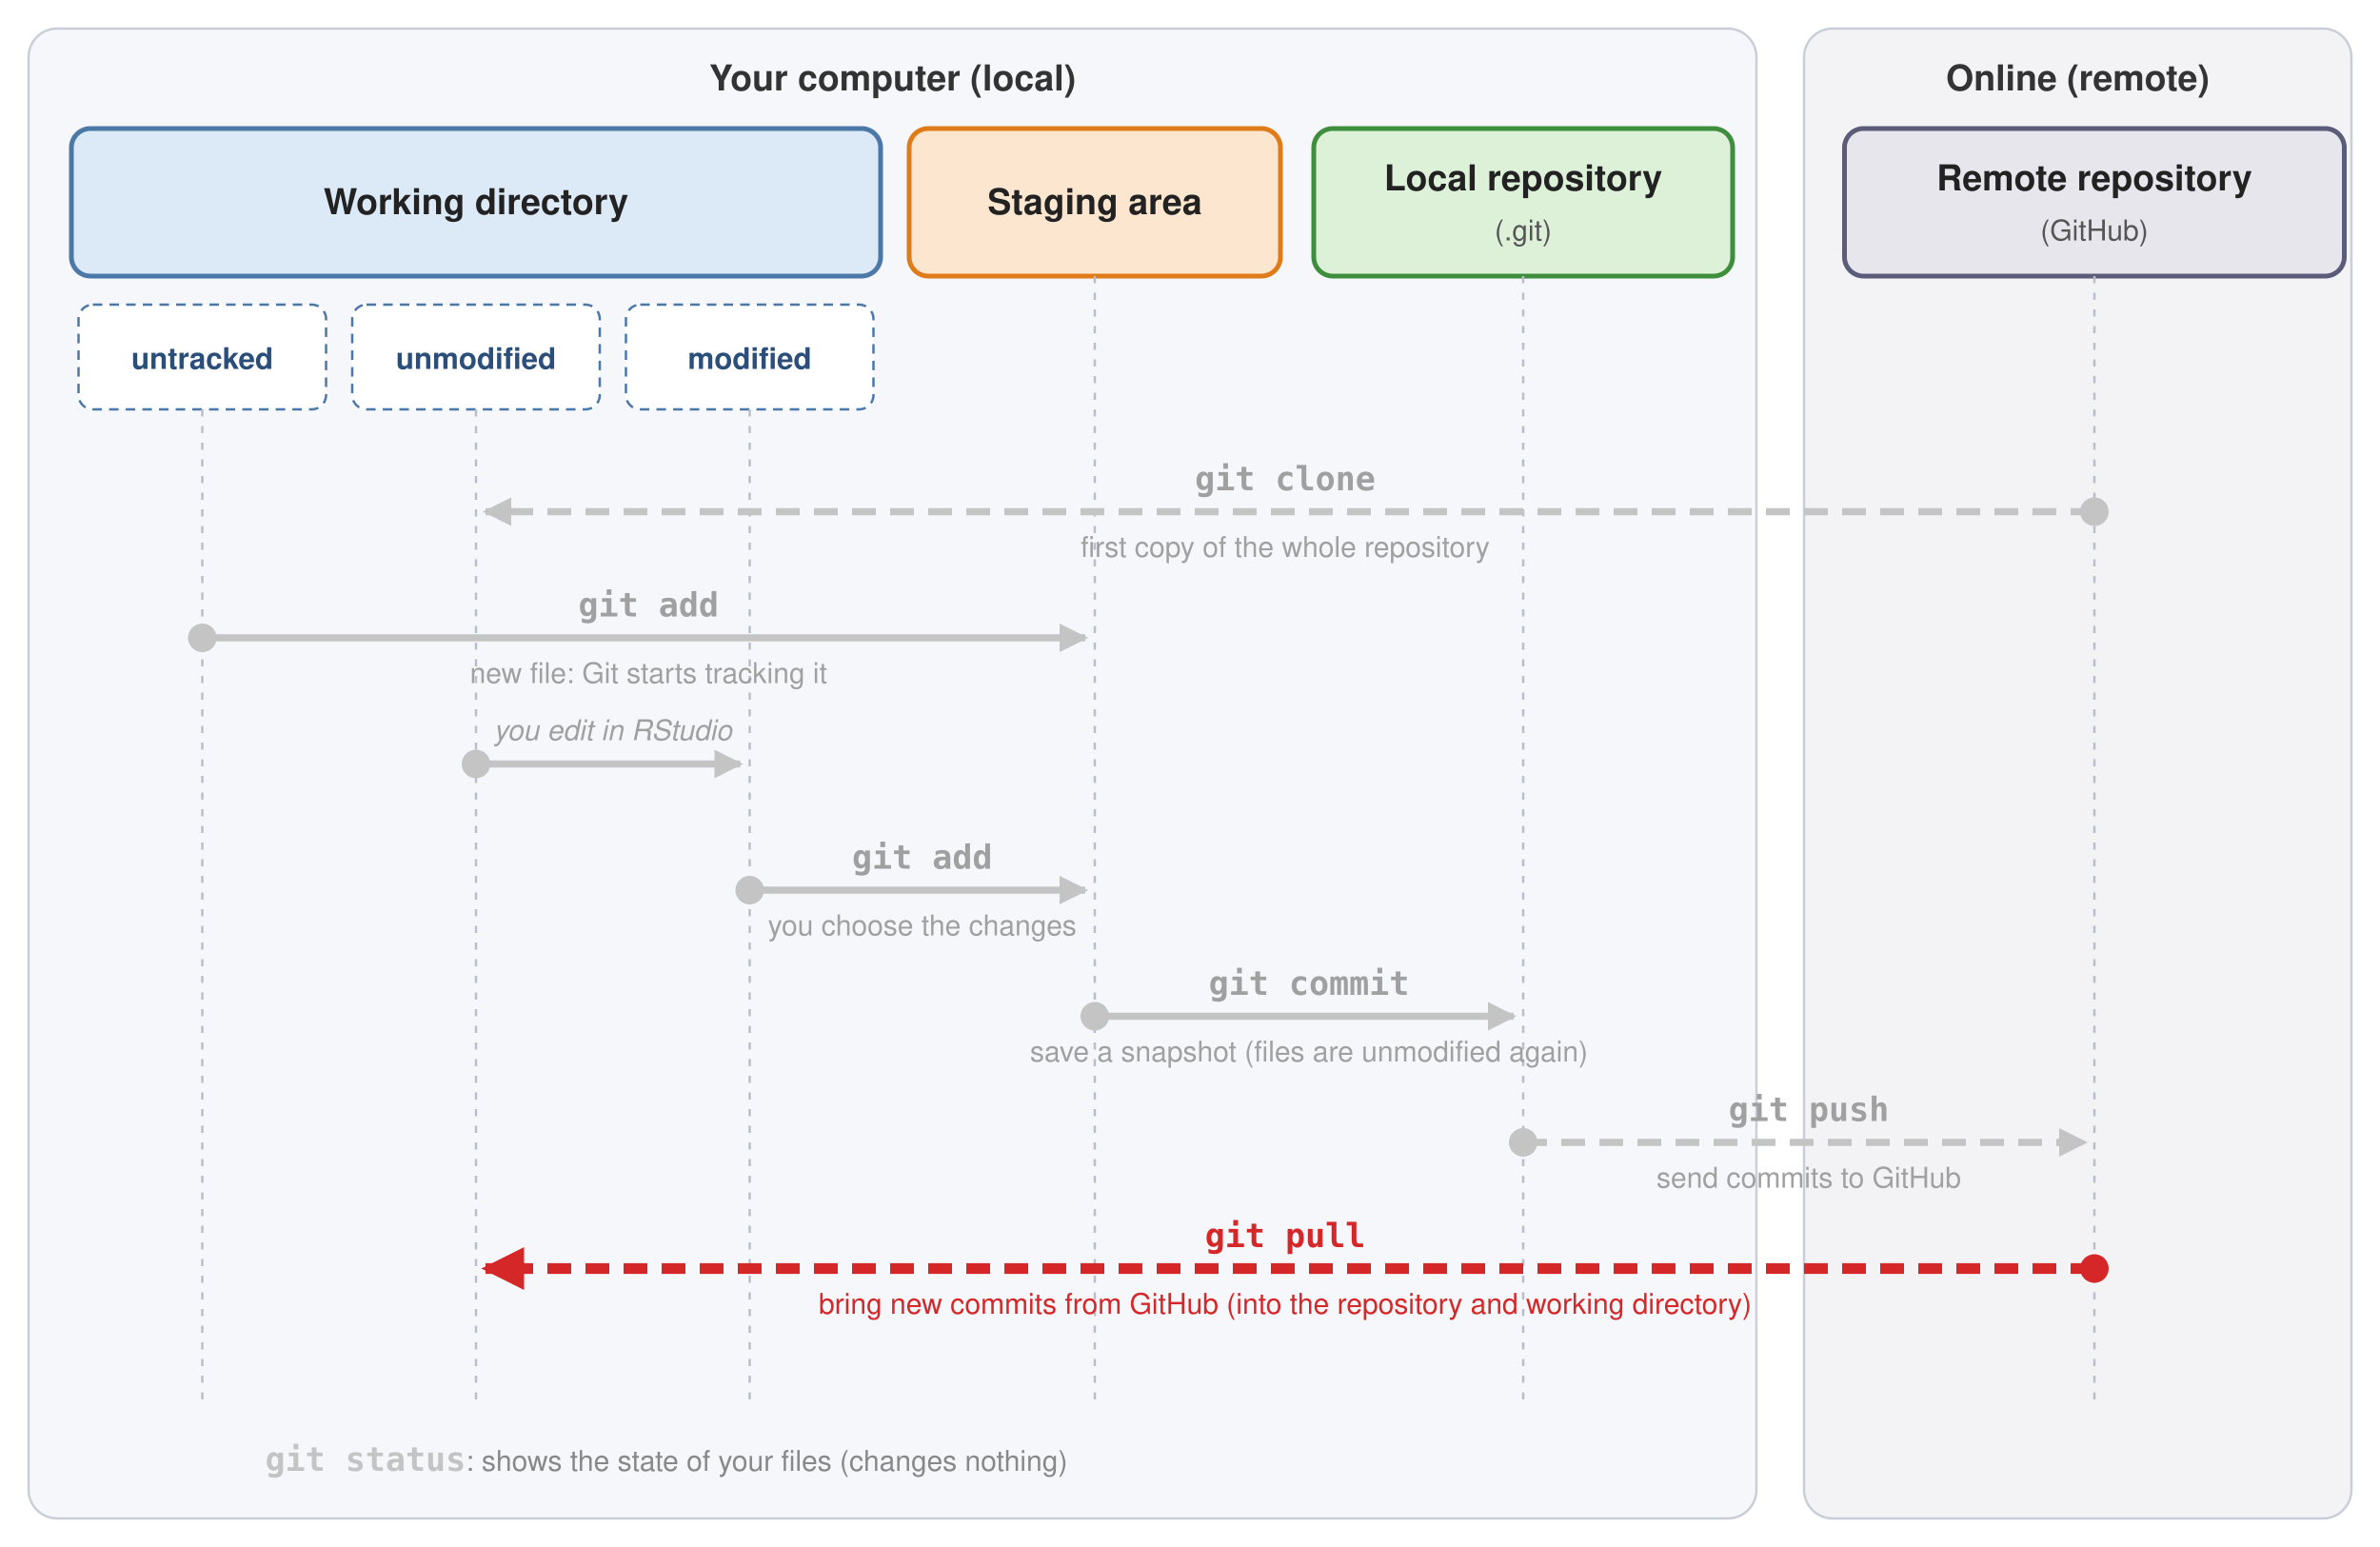
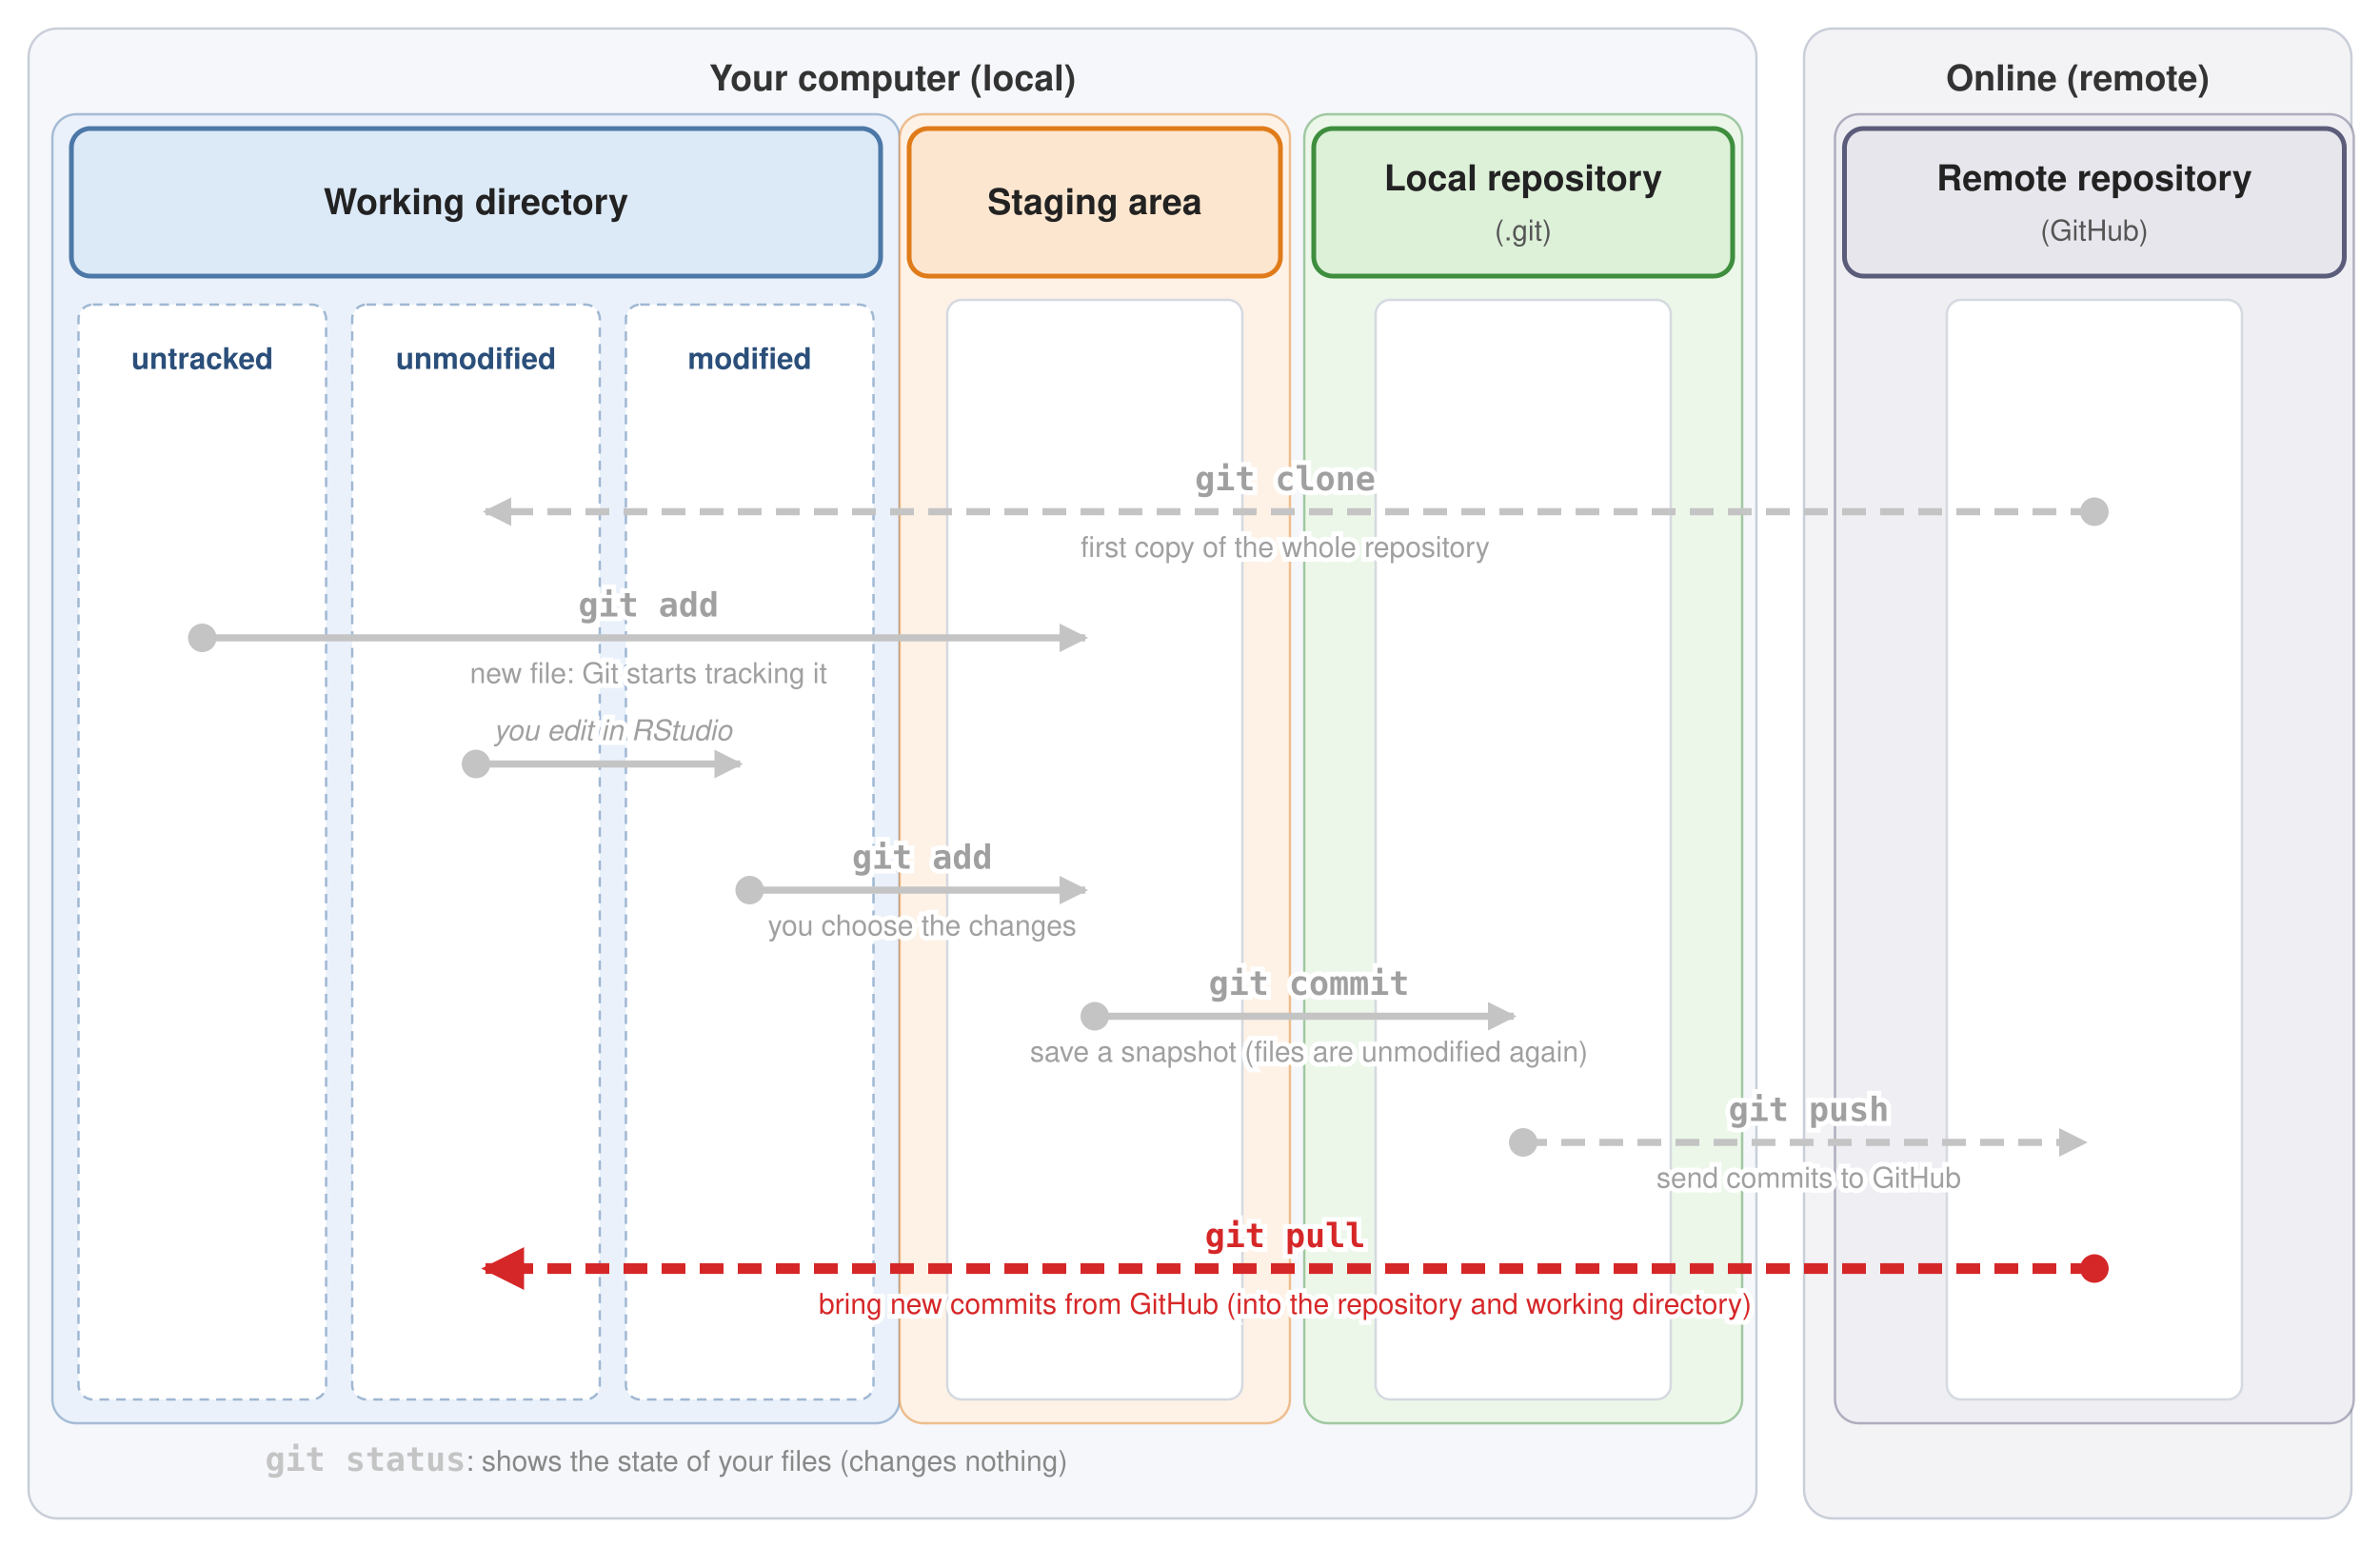
<svg xmlns="http://www.w3.org/2000/svg" width="1000" height="650" viewBox="0 0 1000 650" font-family="Segoe UI, Helvetica, Arial, sans-serif">
  <defs>
    <marker id="mr" viewBox="0 0 10 10" refX="9" refY="5" markerWidth="4" markerHeight="4" orient="auto">
      <path d="M0,0 L10,5 L0,10 z" fill="#D62728" />
    </marker>
    <marker id="ms" viewBox="0 0 10 10" refX="9" refY="5" markerWidth="4" markerHeight="4" orient="auto">
      <path d="M0,0 L10,5 L0,10 z" fill="#C4C4C4" />
    </marker>
    <marker id="mc" viewBox="0 0 10 10" refX="9" refY="5" markerWidth="4" markerHeight="4" orient="auto">
      <path d="M0,0 L10,5 L0,10 z" fill="#333333" />
    </marker>
  </defs>
  <rect width="1000" height="650" fill="white" />
  <rect x="12" y="12" width="726" height="626" rx="12" fill="#F5F7FB" stroke="#C9CED8" />
  <text x="375" y="38" text-anchor="middle" font-size="15" font-weight="600" fill="#333">Your computer (local)</text>
  <rect x="758" y="12" width="230" height="626" rx="12" fill="#F3F3F6" stroke="#C9CED8" />
  <text x="873" y="38" text-anchor="middle" font-size="15" font-weight="600" fill="#333">Online (remote)</text>
+   <rect x="22" y="48" width="356" height="550" rx="10" fill="#EAF1FA" stroke="#4C78A8" stroke-opacity="0.45" />
+   <rect x="378" y="48" width="164" height="550" rx="10" fill="#FEF2E6" stroke="#E07B1A" stroke-opacity="0.45" />
+   <rect x="548" y="48" width="184" height="550" rx="10" fill="#ECF7E9" stroke="#3E8E3E" stroke-opacity="0.45" />
+   <rect x="771" y="48" width="218" height="550" rx="10" fill="#EEEEF3" stroke="#5B5B7A" stroke-opacity="0.45" />
+   <rect x="398" y="126" width="124" height="462" rx="6" fill="white" stroke="#D5D9E0" />
+   <rect x="578" y="126" width="124" height="462" rx="6" fill="white" stroke="#D5D9E0" />
+   <rect x="818" y="126" width="124" height="462" rx="6" fill="white" stroke="#D5D9E0" />
+   <rect x="33" y="128" width="104" height="460" rx="6" fill="white" stroke="#4C78A8" stroke-opacity="0.5" stroke-dasharray="4 3" />
+   <rect x="148" y="128" width="104" height="460" rx="6" fill="white" stroke="#4C78A8" stroke-opacity="0.5" stroke-dasharray="4 3" />
+   <rect x="263" y="128" width="104" height="460" rx="6" fill="white" stroke="#4C78A8" stroke-opacity="0.5" stroke-dasharray="4 3" />
  <rect x="30" y="54" width="340" height="62" rx="8" fill="#DCE9F7" stroke="#4C78A8" stroke-width="2" />
  <text x="200.0" y="90" text-anchor="middle" font-size="15" font-weight="700" fill="#222">Working directory</text>
  <rect x="382" y="54" width="156" height="62" rx="8" fill="#FDE6CF" stroke="#E07B1A" stroke-width="2" />
  <text x="460.0" y="90" text-anchor="middle" font-size="15" font-weight="700" fill="#222">Staging area</text>
  <rect x="552" y="54" width="176" height="62" rx="8" fill="#DDF0D8" stroke="#3E8E3E" stroke-width="2" />
  <text x="640.0" y="80" text-anchor="middle" font-size="15" font-weight="700" fill="#222">Local repository</text>
  <text x="640.0" y="101" text-anchor="middle" font-size="12" fill="#555">(.git)</text>
  <rect x="775" y="54" width="210" height="62" rx="8" fill="#E6E6EC" stroke="#5B5B7A" stroke-width="2" />
  <text x="880.0" y="80" text-anchor="middle" font-size="15" font-weight="700" fill="#222">Remote repository</text>
  <text x="880.0" y="101" text-anchor="middle" font-size="12" fill="#555">(GitHub)</text>
-   <rect x="33" y="128" width="104" height="44" rx="6" fill="white" stroke="#4C78A8" stroke-dasharray="4 3" />
  <text x="85" y="155" text-anchor="middle" font-size="12.5" font-weight="600" fill="#2b4f7a">untracked</text>
-   <rect x="148" y="128" width="104" height="44" rx="6" fill="white" stroke="#4C78A8" stroke-dasharray="4 3" />
  <text x="200" y="155" text-anchor="middle" font-size="12.5" font-weight="600" fill="#2b4f7a">unmodified</text>
-   <rect x="263" y="128" width="104" height="44" rx="6" fill="white" stroke="#4C78A8" stroke-dasharray="4 3" />
  <text x="315" y="155" text-anchor="middle" font-size="12.5" font-weight="600" fill="#2b4f7a">modified</text>
-   <line x1="85" y1="172" x2="85" y2="590" stroke="#B9BFCA" stroke-dasharray="3 4" />
-   <line x1="200" y1="172" x2="200" y2="590" stroke="#B9BFCA" stroke-dasharray="3 4" />
-   <line x1="315" y1="172" x2="315" y2="590" stroke="#B9BFCA" stroke-dasharray="3 4" />
-   <line x1="460" y1="116" x2="460" y2="590" stroke="#B9BFCA" stroke-dasharray="3 4" />
-   <line x1="640" y1="116" x2="640" y2="590" stroke="#B9BFCA" stroke-dasharray="3 4" />
-   <line x1="880" y1="116" x2="880" y2="590" stroke="#B9BFCA" stroke-dasharray="3 4" />
  <text x="280" y="618" text-anchor="middle" font-size="14" font-weight="700" font-family="Consolas, monospace" fill="#C4C4C4">git status<tspan font-family="Segoe UI, Helvetica, Arial, sans-serif" font-weight="400" font-size="12" fill="#888"> : shows the state of your files (changes nothing)</tspan>
  </text>
  <circle cx="880" cy="215" r="6" fill="#C4C4C4" />
  <line x1="880" y1="215" x2="204" y2="215" stroke="#C4C4C4" stroke-width="3" stroke-dasharray="10 6" marker-end="url(#ms)" />
-   <text x="540.0" y="206" text-anchor="middle" font-size="14" font-weight="700" font-family="Consolas, monospace" fill="#A0A0A0">git clone</text>
-   <text x="540.0" y="234" text-anchor="middle" font-size="12" fill="#A0A0A0">first copy of the whole repository</text>
+   <text x="540.0" y="206" text-anchor="middle" font-size="14" font-weight="700" font-family="Consolas, monospace" stroke="white" stroke-width="4" paint-order="stroke" fill="#A0A0A0">git clone</text>
+   <text x="540.0" y="234" text-anchor="middle" font-size="12" stroke="white" stroke-width="4" paint-order="stroke" fill="#A0A0A0">first copy of the whole repository</text>
  <circle cx="85" cy="268" r="6" fill="#C4C4C4" />
  <line x1="85" y1="268" x2="456" y2="268" stroke="#C4C4C4" stroke-width="3" marker-end="url(#ms)" />
-   <text x="272.5" y="259" text-anchor="middle" font-size="14" font-weight="700" font-family="Consolas, monospace" fill="#A0A0A0">git add</text>
-   <text x="272.5" y="287" text-anchor="middle" font-size="12" fill="#A0A0A0">new file: Git starts tracking it</text>
+   <text x="272.5" y="259" text-anchor="middle" font-size="14" font-weight="700" font-family="Consolas, monospace" stroke="white" stroke-width="4" paint-order="stroke" fill="#A0A0A0">git add</text>
+   <text x="272.5" y="287" text-anchor="middle" font-size="12" stroke="white" stroke-width="4" paint-order="stroke" fill="#A0A0A0">new file: Git starts tracking it</text>
  <circle cx="200" cy="321" r="6" fill="#C4C4C4" />
  <line x1="200" y1="321" x2="311" y2="321" stroke="#C4C4C4" stroke-width="3" marker-end="url(#ms)" />
-   <text x="257.5" y="311" text-anchor="middle" font-size="12" fill="#A0A0A0" font-style="italic">you edit in RStudio</text>
+   <text x="257.5" y="311" text-anchor="middle" font-size="12" stroke="white" stroke-width="4" paint-order="stroke" fill="#A0A0A0" font-style="italic">you edit in RStudio</text>
  <circle cx="315" cy="374" r="6" fill="#C4C4C4" />
  <line x1="315" y1="374" x2="456" y2="374" stroke="#C4C4C4" stroke-width="3" marker-end="url(#ms)" />
-   <text x="387.5" y="365" text-anchor="middle" font-size="14" font-weight="700" font-family="Consolas, monospace" fill="#A0A0A0">git add</text>
-   <text x="387.5" y="393" text-anchor="middle" font-size="12" fill="#A0A0A0">you choose the changes</text>
+   <text x="387.5" y="365" text-anchor="middle" font-size="14" font-weight="700" font-family="Consolas, monospace" stroke="white" stroke-width="4" paint-order="stroke" fill="#A0A0A0">git add</text>
+   <text x="387.5" y="393" text-anchor="middle" font-size="12" stroke="white" stroke-width="4" paint-order="stroke" fill="#A0A0A0">you choose the changes</text>
  <circle cx="460" cy="427" r="6" fill="#C4C4C4" />
  <line x1="460" y1="427" x2="636" y2="427" stroke="#C4C4C4" stroke-width="3" marker-end="url(#ms)" />
-   <text x="550.0" y="418" text-anchor="middle" font-size="14" font-weight="700" font-family="Consolas, monospace" fill="#A0A0A0">git commit</text>
-   <text x="550.0" y="446" text-anchor="middle" font-size="12" fill="#A0A0A0">save a snapshot (files are unmodified again)</text>
+   <text x="550.0" y="418" text-anchor="middle" font-size="14" font-weight="700" font-family="Consolas, monospace" stroke="white" stroke-width="4" paint-order="stroke" fill="#A0A0A0">git commit</text>
+   <text x="550.0" y="446" text-anchor="middle" font-size="12" stroke="white" stroke-width="4" paint-order="stroke" fill="#A0A0A0">save a snapshot (files are unmodified again)</text>
  <circle cx="640" cy="480" r="6" fill="#C4C4C4" />
  <line x1="640" y1="480" x2="876" y2="480" stroke="#C4C4C4" stroke-width="3" stroke-dasharray="10 6" marker-end="url(#ms)" />
-   <text x="760.0" y="471" text-anchor="middle" font-size="14" font-weight="700" font-family="Consolas, monospace" fill="#A0A0A0">git push</text>
-   <text x="760.0" y="499" text-anchor="middle" font-size="12" fill="#A0A0A0">send commits to GitHub</text>
+   <text x="760.0" y="471" text-anchor="middle" font-size="14" font-weight="700" font-family="Consolas, monospace" stroke="white" stroke-width="4" paint-order="stroke" fill="#A0A0A0">git push</text>
+   <text x="760.0" y="499" text-anchor="middle" font-size="12" stroke="white" stroke-width="4" paint-order="stroke" fill="#A0A0A0">send commits to GitHub</text>
  <circle cx="880" cy="533" r="6" fill="#D62728" />
  <line x1="880" y1="533" x2="204" y2="533" stroke="#D62728" stroke-width="4.5" stroke-dasharray="10 6" marker-end="url(#mr)" />
-   <text x="540.0" y="524" text-anchor="middle" font-size="14" font-weight="700" font-family="Consolas, monospace" fill="#D62728">git pull</text>
-   <text x="540.0" y="552" text-anchor="middle" font-size="12" fill="#D62728">bring new commits from GitHub (into the repository and working directory)</text>
+   <text x="540.0" y="524" text-anchor="middle" font-size="14" font-weight="700" font-family="Consolas, monospace" stroke="white" stroke-width="4" paint-order="stroke" fill="#D62728">git pull</text>
+   <text x="540.0" y="552" text-anchor="middle" font-size="12" stroke="white" stroke-width="4" paint-order="stroke" fill="#D62728">bring new commits from GitHub (into the repository and working directory)</text>
</svg>
